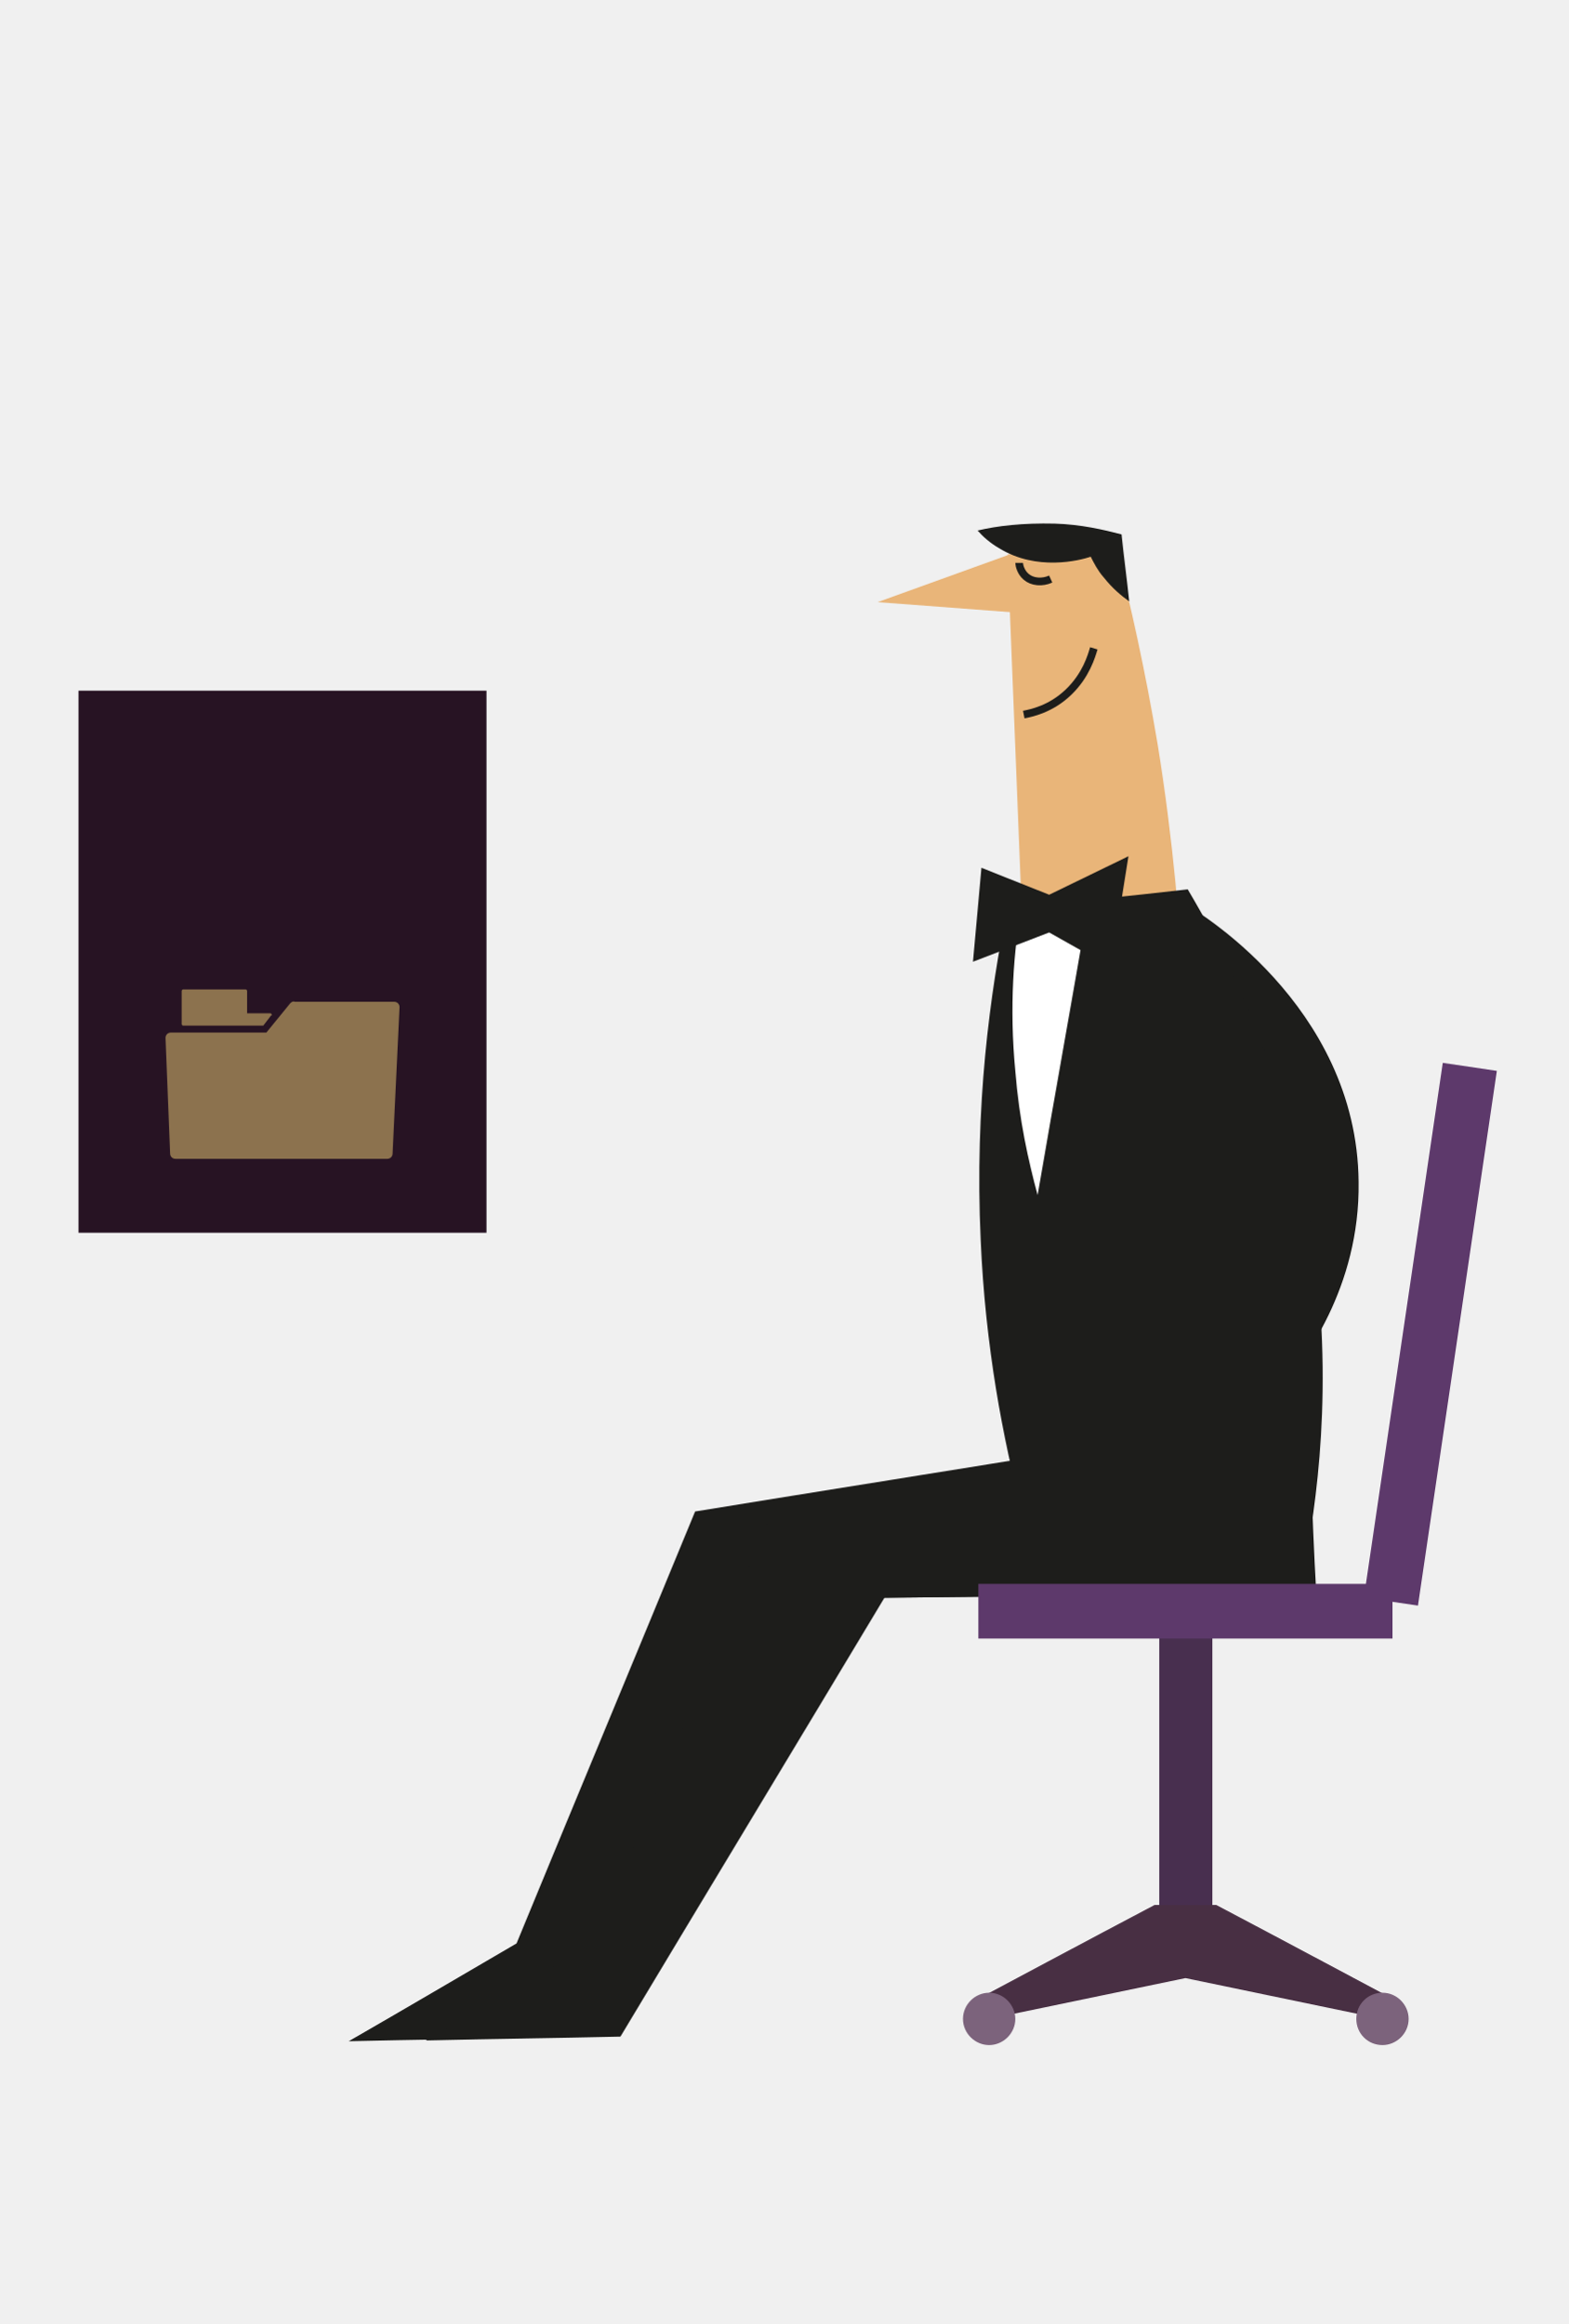
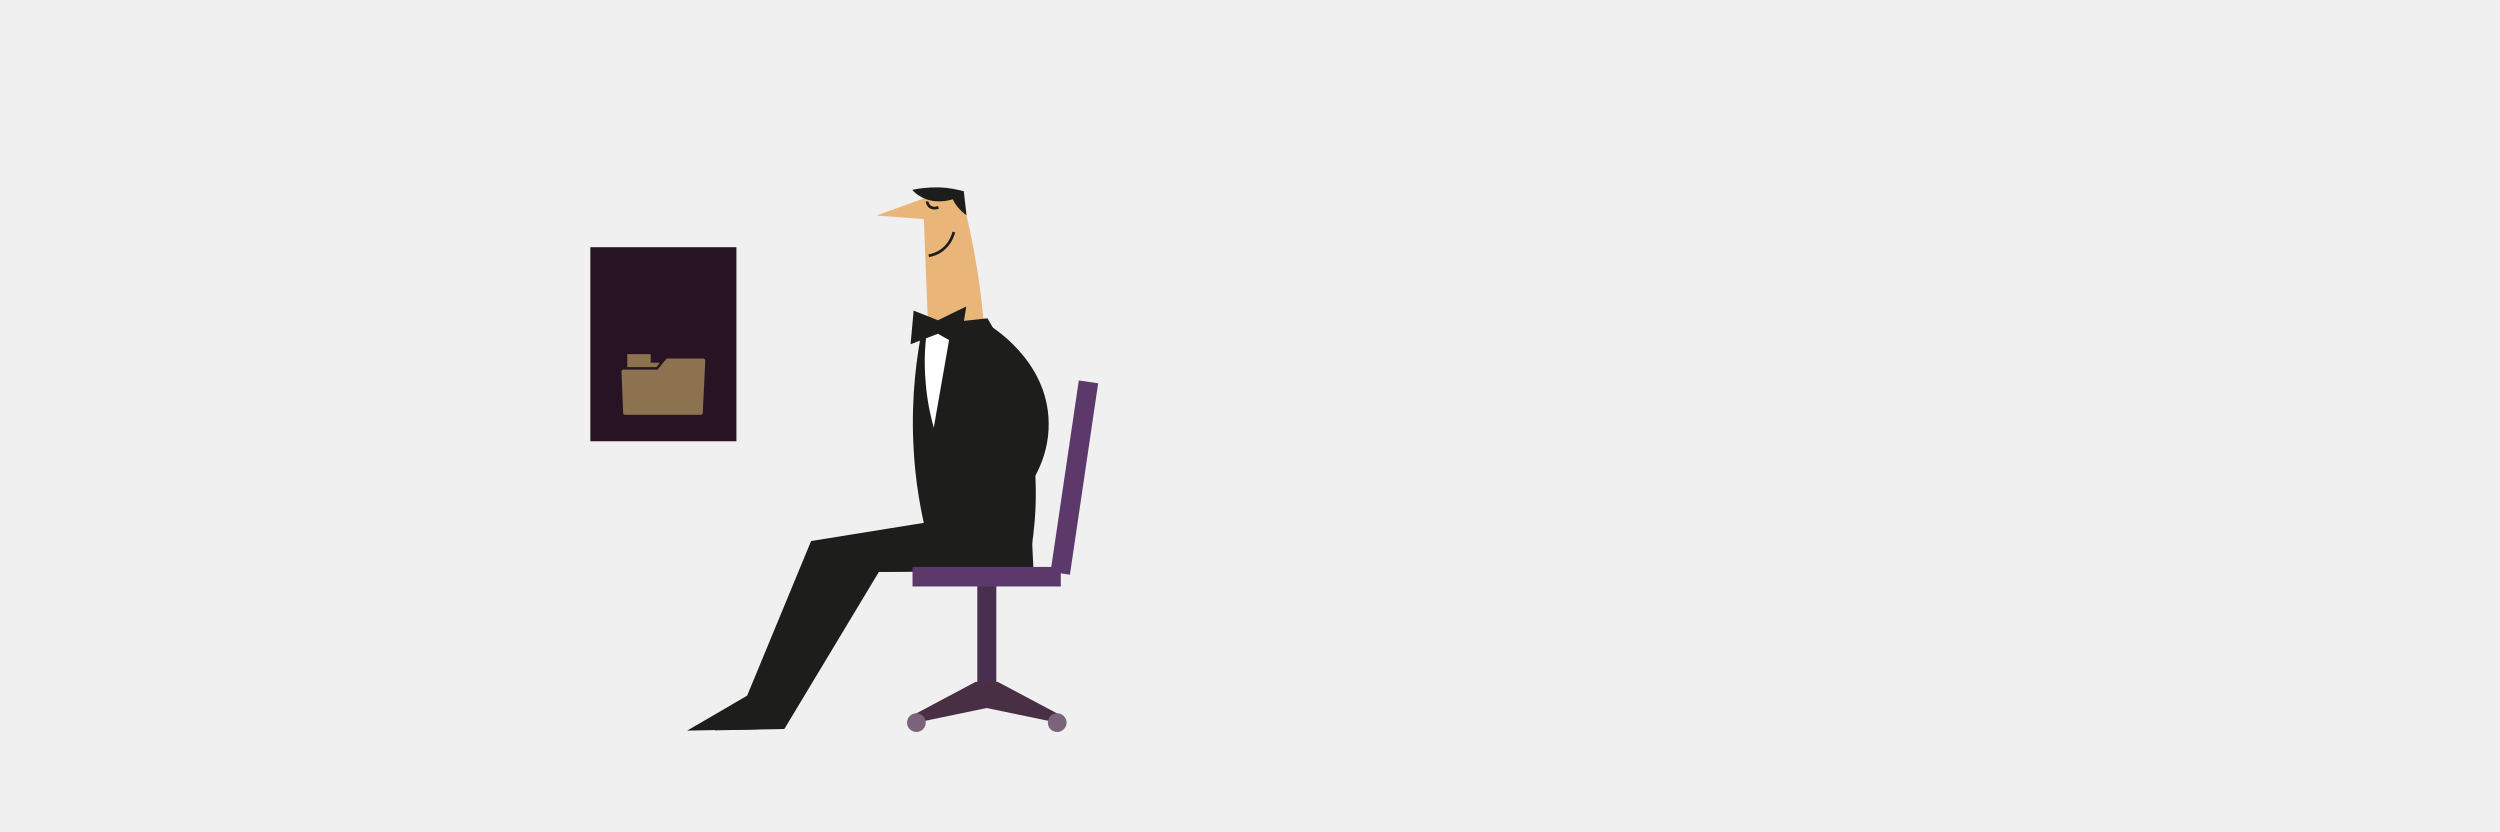
- <svg xmlns="http://www.w3.org/2000/svg" version="1.1" x="0px" y="0px" viewBox="0 0 203.8 301.7" style="enable-background:new 0 0 203.8 301.7;" xml:space="preserve">
+ <svg xmlns="http://www.w3.org/2000/svg" version="1.1" x="0px" y="0px" viewBox="-204 0 907.1 301.7" style="enable-background:new 0 0 203.8 301.7;" xml:space="preserve">
  <style type="text/css">
	.st0{fill-rule:evenodd;clip-rule:evenodd;fill:url(#SVGID_1_);}
	.st1{fill-rule:evenodd;clip-rule:evenodd;fill:url(#SVGID_2_);}
	.st2{fill-rule:evenodd;clip-rule:evenodd;fill:url(#SVGID_3_);}
	.st3{fill:#12172F;}
	.st4{fill-rule:evenodd;clip-rule:evenodd;fill:#E9B579;}
	.st5{fill-rule:evenodd;clip-rule:evenodd;fill:#1D1D1B;}
	.st6{fill-rule:evenodd;clip-rule:evenodd;fill:#271323;}
	.st7{opacity:0.49;}
	.st8{fill:#F4D47A;}
	.st9{fill-rule:evenodd;clip-rule:evenodd;fill:url(#SVGID_4_);}
	.st10{fill-rule:evenodd;clip-rule:evenodd;fill:#482F4F;}
	.st11{fill:#1D1D1B;}
	.st12{fill:none;stroke:#1D1D1B;stroke-miterlimit:10;}
	.st13{fill-rule:evenodd;clip-rule:evenodd;fill:#877997;}
	.st14{fill-rule:evenodd;clip-rule:evenodd;fill:#5D396B;}
	.st15{fill-rule:evenodd;clip-rule:evenodd;fill:#9990AD;}
	.st16{fill-rule:evenodd;clip-rule:evenodd;fill:#FF3201;}
	.st17{fill-rule:evenodd;clip-rule:evenodd;fill:#FFFFFF;}
	.st18{fill-rule:evenodd;clip-rule:evenodd;fill:#5F4761;}
	.st19{fill-rule:evenodd;clip-rule:evenodd;fill:url(#SVGID_5_);}
	.st20{fill-rule:evenodd;clip-rule:evenodd;fill:#F4D47A;}
	.st21{fill-rule:evenodd;clip-rule:evenodd;fill:url(#SVGID_6_);}
	.st22{fill-rule:evenodd;clip-rule:evenodd;fill:#553D57;}
	.st23{opacity:0.53;fill-rule:evenodd;clip-rule:evenodd;fill:#E9B579;}
	.st24{fill:#E9B579;}
	.st25{opacity:0.62;fill-rule:evenodd;clip-rule:evenodd;fill:#E9B579;}
	.st26{fill-rule:evenodd;clip-rule:evenodd;fill:none;stroke:#1D1D1B;stroke-miterlimit:10;}
	.st27{fill-rule:evenodd;clip-rule:evenodd;fill:#291B32;}
	.st28{fill-rule:evenodd;clip-rule:evenodd;fill:#482F43;}
	.st29{fill-rule:evenodd;clip-rule:evenodd;fill:#7C637C;}
	.st30{fill:url(#SVGID_7_);}
	.st31{fill:#232E4F;}
	.st32{fill:#FFFFFF;}
	.st33{fill:#E2E3E4;}
	.st34{fill:#F5F6F6;}
	.st35{fill:#FF3200;}
	.st36{fill:#C22600;}
	.st37{fill:#E3C571;}
	.st38{fill:#E6E7E8;}
	.st39{opacity:0.3;fill:#1D1D1B;}
	.st40{fill:#F9F8F7;}
	.st41{fill:#3A4D57;}
	.st42{fill:none;}
	.st43{fill:none;stroke:url(#SVGID_8_);stroke-width:3.801;stroke-miterlimit:10;}
	.st44{fill-rule:evenodd;clip-rule:evenodd;fill:url(#SVGID_9_);}
	.st45{fill-rule:evenodd;clip-rule:evenodd;fill:url(#SVGID_10_);}
	.st46{fill-rule:evenodd;clip-rule:evenodd;fill:url(#SVGID_11_);}
	.st47{opacity:0.5;}
	.st48{fill:none;stroke:url(#SVGID_12_);stroke-width:3.801;stroke-miterlimit:10;}
	.st49{fill-rule:evenodd;clip-rule:evenodd;fill:url(#SVGID_13_);}
	.st50{opacity:0.3;fill-rule:evenodd;clip-rule:evenodd;fill:#1D1D1B;}
</style>
  <g id="Слой_2">
</g>
  <g id="Слой_1">
    <g>
      <g>
        <path class="st4" d="M152.9,185.5c0,0.6,0.1,1.6,0.3,2.5c-1.2,3.4-3.8,10.7-3.4,11.3c1.2,1.8,3.8-4.4,5.4-8.7     c-0.7,3.3-2.5,11.5-2,12c1.6,1.7,3.5-6,4.5-10.4c0.1,3.8,0.2,8.9,0.7,9.2c1.7,1.2,2-4.7,2.1-9.2c0.8,3.4,1.8,7,2.2,7.1     c1.9,0.8,1-4.9,0.1-9.3c0.8-1,2.1-3.5,3-6.3c1.1-3.5-0.6-8.1-0.6-8.1L152.9,185.5z" />
        <path class="st4" d="M161,175.3c-0.9,1-9.6,7.8-10,9.7c-0.4,1.9-4.4,6.9-2.8,7.2c1.6,0.3,4-1.4,6.2-5.9l2.9-1.6     c0,0,2.1,0.6,4.4-0.5c2.3-1.1,2-8,1.5-8.2C162.6,175.7,161,175.3,161,175.3z" />
      </g>
      <path class="st5" d="M144.4,123.7c1,0.4,18.6,8.8,20.7,27.8c1.7,14.6-7,24.9-8.5,26.6c3.4,0.6,6.7,1.2,10.1,1.8    c2.5-3,10-12.6,9.8-26.4c-0.2-23.1-21.6-35.6-22.6-36.1C150.8,119.5,147.6,121.6,144.4,123.7z" />
    </g>
    <rect x="10.2" y="89.7" class="st6" width="53" height="70.4" />
    <g class="st7">
      <path class="st8" d="M35.1,131.6h-3v-2.9c0-0.1-0.1-0.2-0.2-0.2h-8.1c-0.1,0-0.2,0.1-0.2,0.2v4.3c0,0.1,0.1,0.2,0.2,0.2h8.4h2    l1-1.3C35.4,131.9,35.3,131.6,35.1,131.6z" />
      <path class="st8" d="M37.7,130.3l-3.1,3.8H22.2c-0.4,0-0.7,0.3-0.7,0.7l0.6,15c0,0.4,0.3,0.7,0.7,0.7h27.5c0.4,0,0.7-0.3,0.7-0.7    l0.9-19c0-0.4-0.3-0.7-0.7-0.7H38.3C38.1,130,37.9,130.1,37.7,130.3z" />
    </g>
    <rect x="150.6" y="205.7" class="st10" width="6.9" height="49.2" />
    <g>
      <path class="st4" d="M144.8,70.5l-13.9,1.5l2.5,62.9l20.4-4.1c-0.4-10.2-1.4-21.7-3.4-34.1C148.8,87.2,146.9,78.5,144.8,70.5z" />
      <polygon class="st4" points="114,78.2 130.9,72.1 133.9,79.7   " />
      <path class="st11" d="M127,68.9c0.7,0.8,1.6,1.6,2.8,2.3c4.9,3,10.4,1.6,11.9,1.1c0.4,0.8,0.9,1.8,1.7,2.7    c1.1,1.4,2.3,2.4,3.3,3.1c-0.3-2.9-0.7-5.8-1-8.7c-2.3-0.6-5.3-1.3-8.7-1.4C132.9,67.9,129.5,68.3,127,68.9z" />
      <path class="st12" d="M132.4,73.1c0,0.3,0.2,1.2,0.9,1.8c0.8,0.7,2.1,0.8,3.2,0.3" />
      <path class="st12" d="M133,92.8c1-0.2,3.5-0.7,5.8-2.9c2.3-2.2,3-4.7,3.3-5.7" />
    </g>
    <path class="st5" d="M169.1,191.6c0.5,5.1,1,10.2,1.6,15.3c-21.9,0.2-43.8,0.5-65.8,0.7c-11.4,19-22.9,38-34.3,57   c-8.4,0.2-16.9,0.3-25.3,0.5c7.3-4.2,14.6-8.5,21.8-12.7c7.7-18.7,15.5-37.4,23.2-56.1c17.2-2.8,34.3-5.5,51.5-8.3   C150.9,189.2,160,190.4,169.1,191.6z" />
    <path class="st5" d="M170.3,191.3c0.2,5.2,0.4,10.4,0.7,15.6c-18.7,0.2-37.4,0.4-56.1,0.6c-11.4,19-22.9,38-34.3,57   c-8.4,0.2-16.9,0.3-25.3,0.5c7.3-4.2,14.6-8.5,21.8-12.7c7.7-18.7,15.5-37.4,23.2-56.1c17.2-2.8,34.3-5.5,51.5-8.3   C158,189.1,164.1,190.2,170.3,191.3z" />
    <path class="st5" d="M154.3,115.5c4.7,7.9,10.2,19,13.8,33.2c5.3,21,3.9,39,2.2,49.9c-12.5-0.7-25-1.4-37.5-2.2   c-2.5-9.5-4.8-21.5-5.4-35.4c-0.8-17.3,1.2-32.1,3.5-43.2C138.7,117.2,146.5,116.4,154.3,115.5z" />
    <rect x="127.1" y="205.7" class="st14" width="53.8" height="7.1" />
    <rect x="150.7" y="169.7" transform="matrix(0.146 -0.9893 0.9893 0.146 -12.7017 331.7977)" class="st14" width="70.2" height="7.1" />
    <path class="st28" d="M158,247.4c7.6,4,22.2,11.8,22.2,11.8l-0.7,3l-25.5-5.3l-25.5,5.3l-0.7-3c0,0,14.6-7.8,22.2-11.8H158z" />
    <g>
      <path class="st29" d="M179.6,265.6c1.8,0,3.4-1.5,3.4-3.4c0-1.8-1.5-3.4-3.4-3.4s-3.4,1.5-3.4,3.4    C176.2,264.1,177.7,265.6,179.6,265.6z" />
      <path class="st29" d="M128.5,265.6c1.8,0,3.4-1.5,3.4-3.4c0-1.8-1.5-3.4-3.4-3.4c-1.8,0-3.4,1.5-3.4,3.4    C125.1,264.1,126.7,265.6,128.5,265.6z" />
    </g>
    <path class="st17" d="M132.7,117.8c2.9-0.3,5.9-0.6,8.8-0.9c-2.2,12.8-4.5,25.5-6.7,38.3c-1.2-4.4-2.4-9.8-2.9-16.1   C131.1,130.7,131.7,123.4,132.7,117.8z" />
    <polygon class="st5" points="127.5,112.7 126.4,124.9 136.3,121.1 144.3,125.6 146.6,111.2 136.3,116.2  " />
  </g>
</svg>
